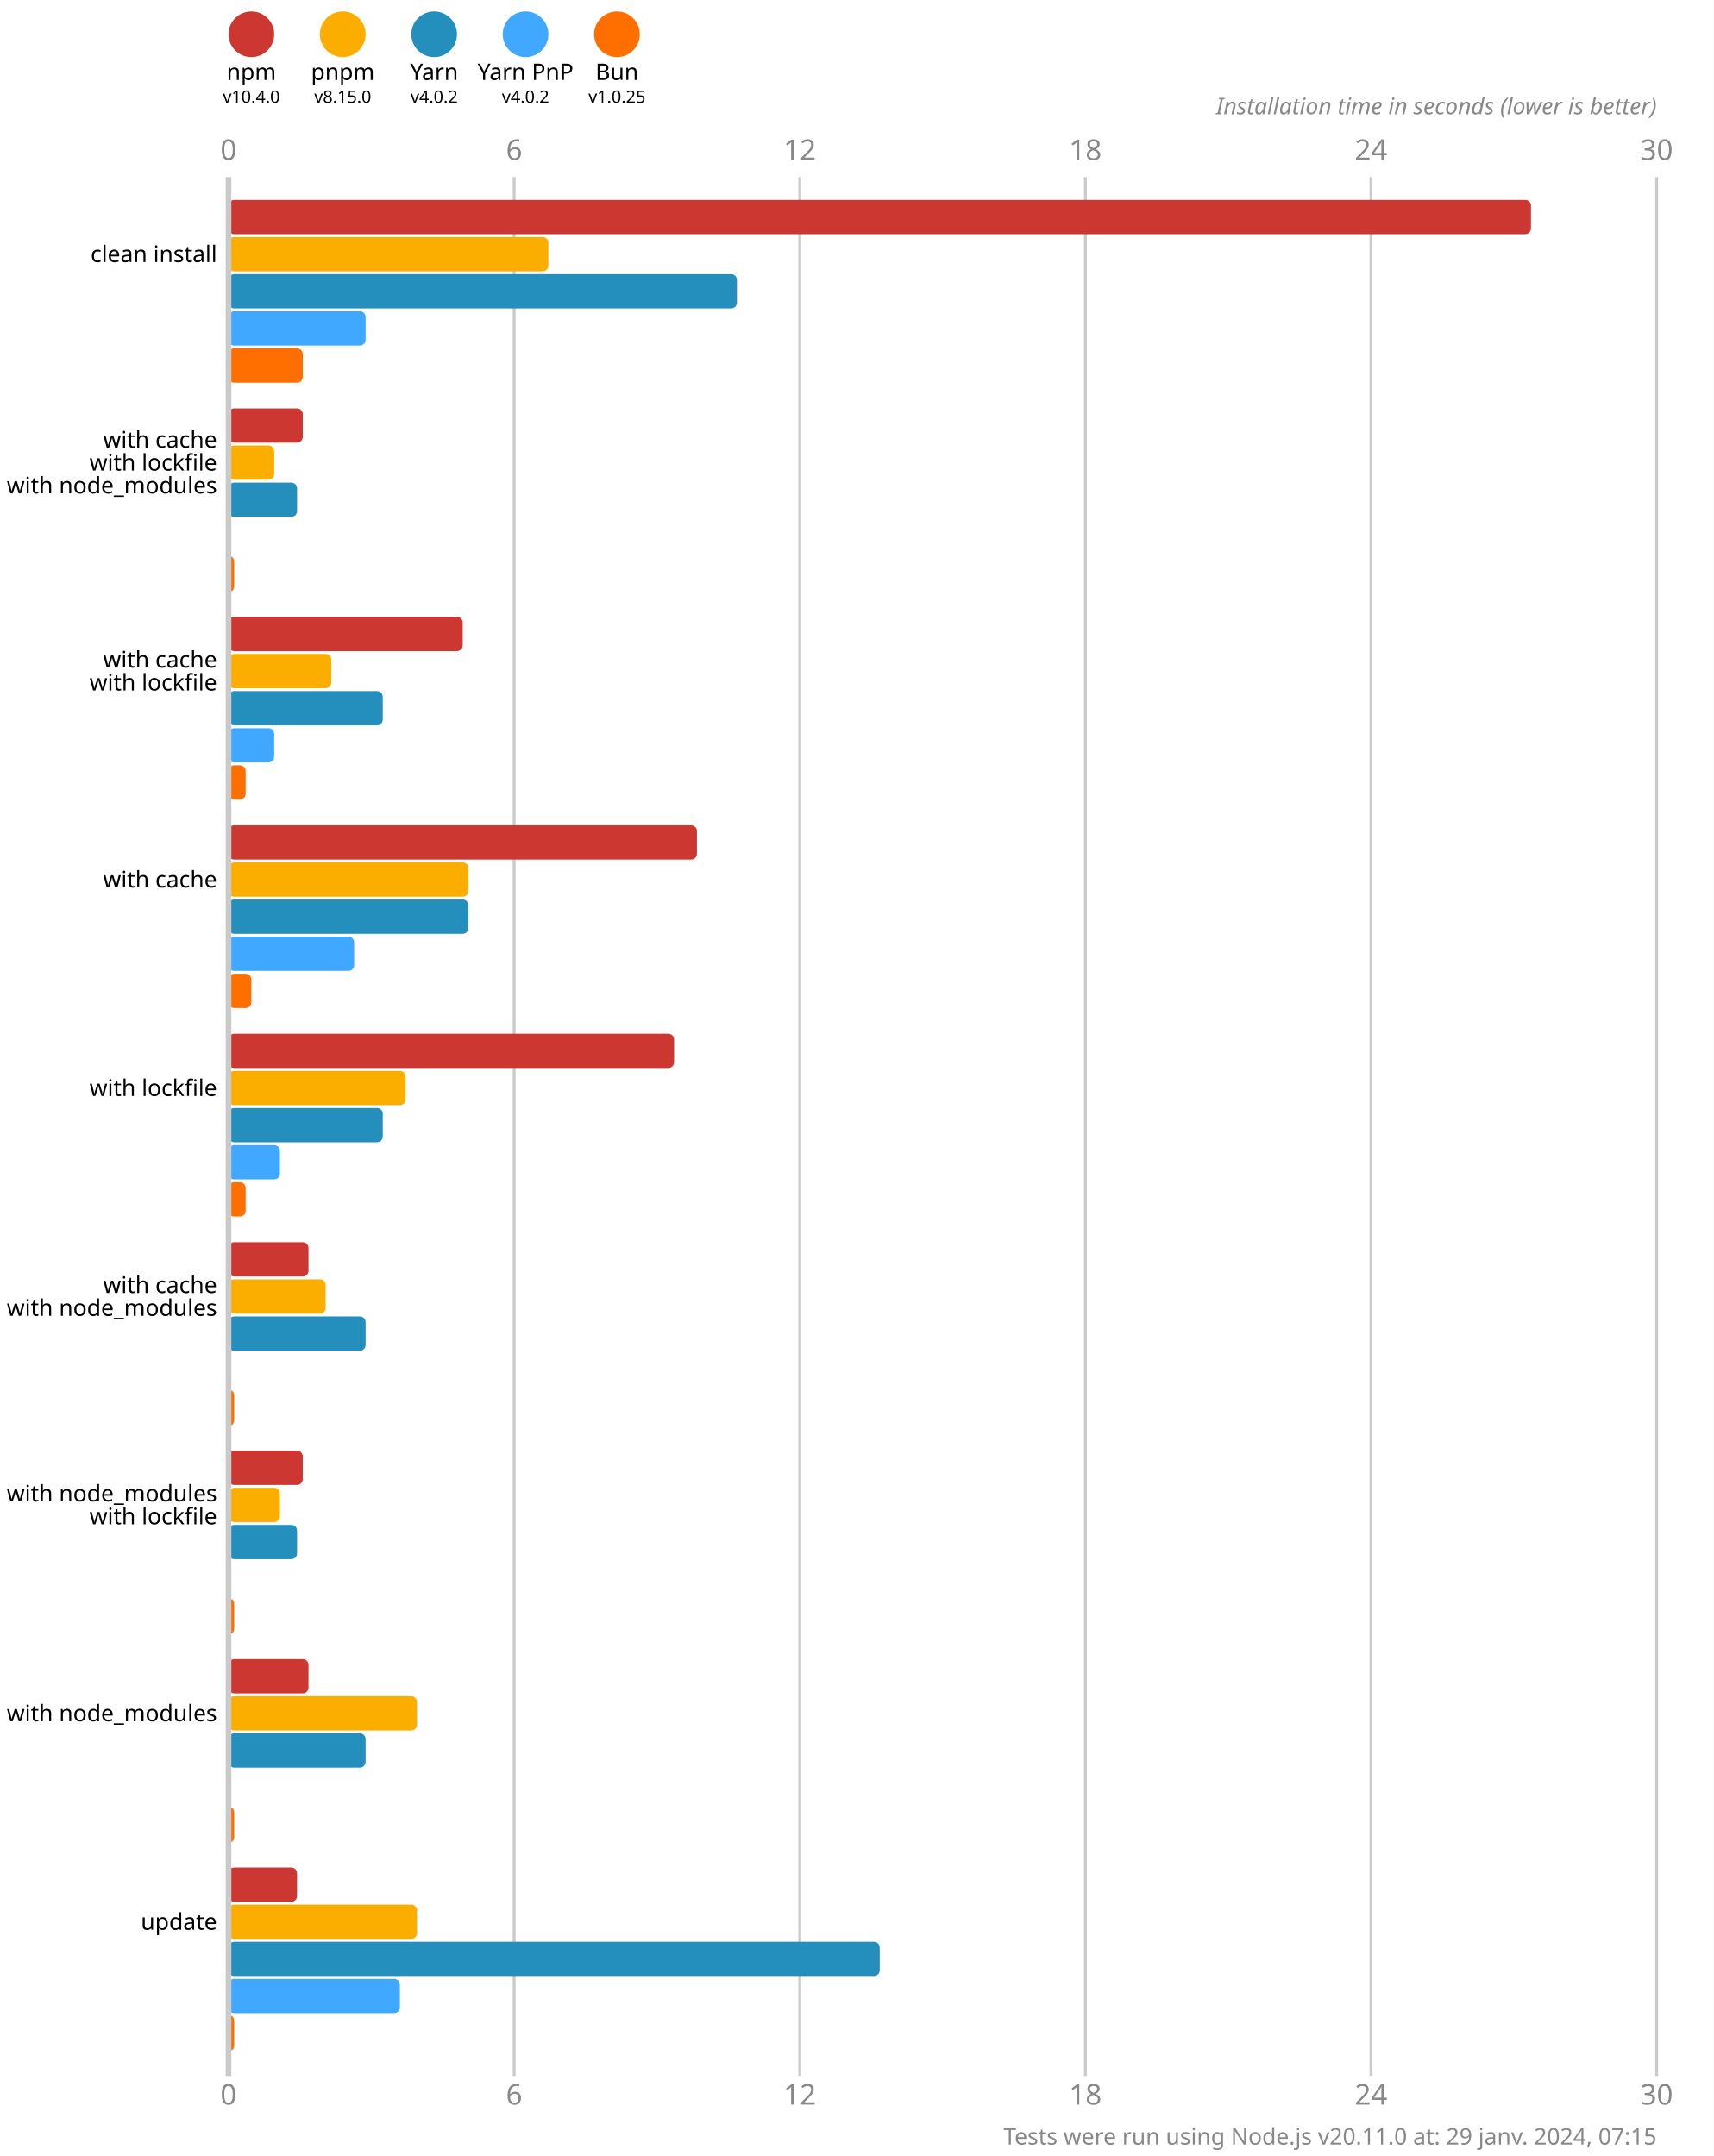
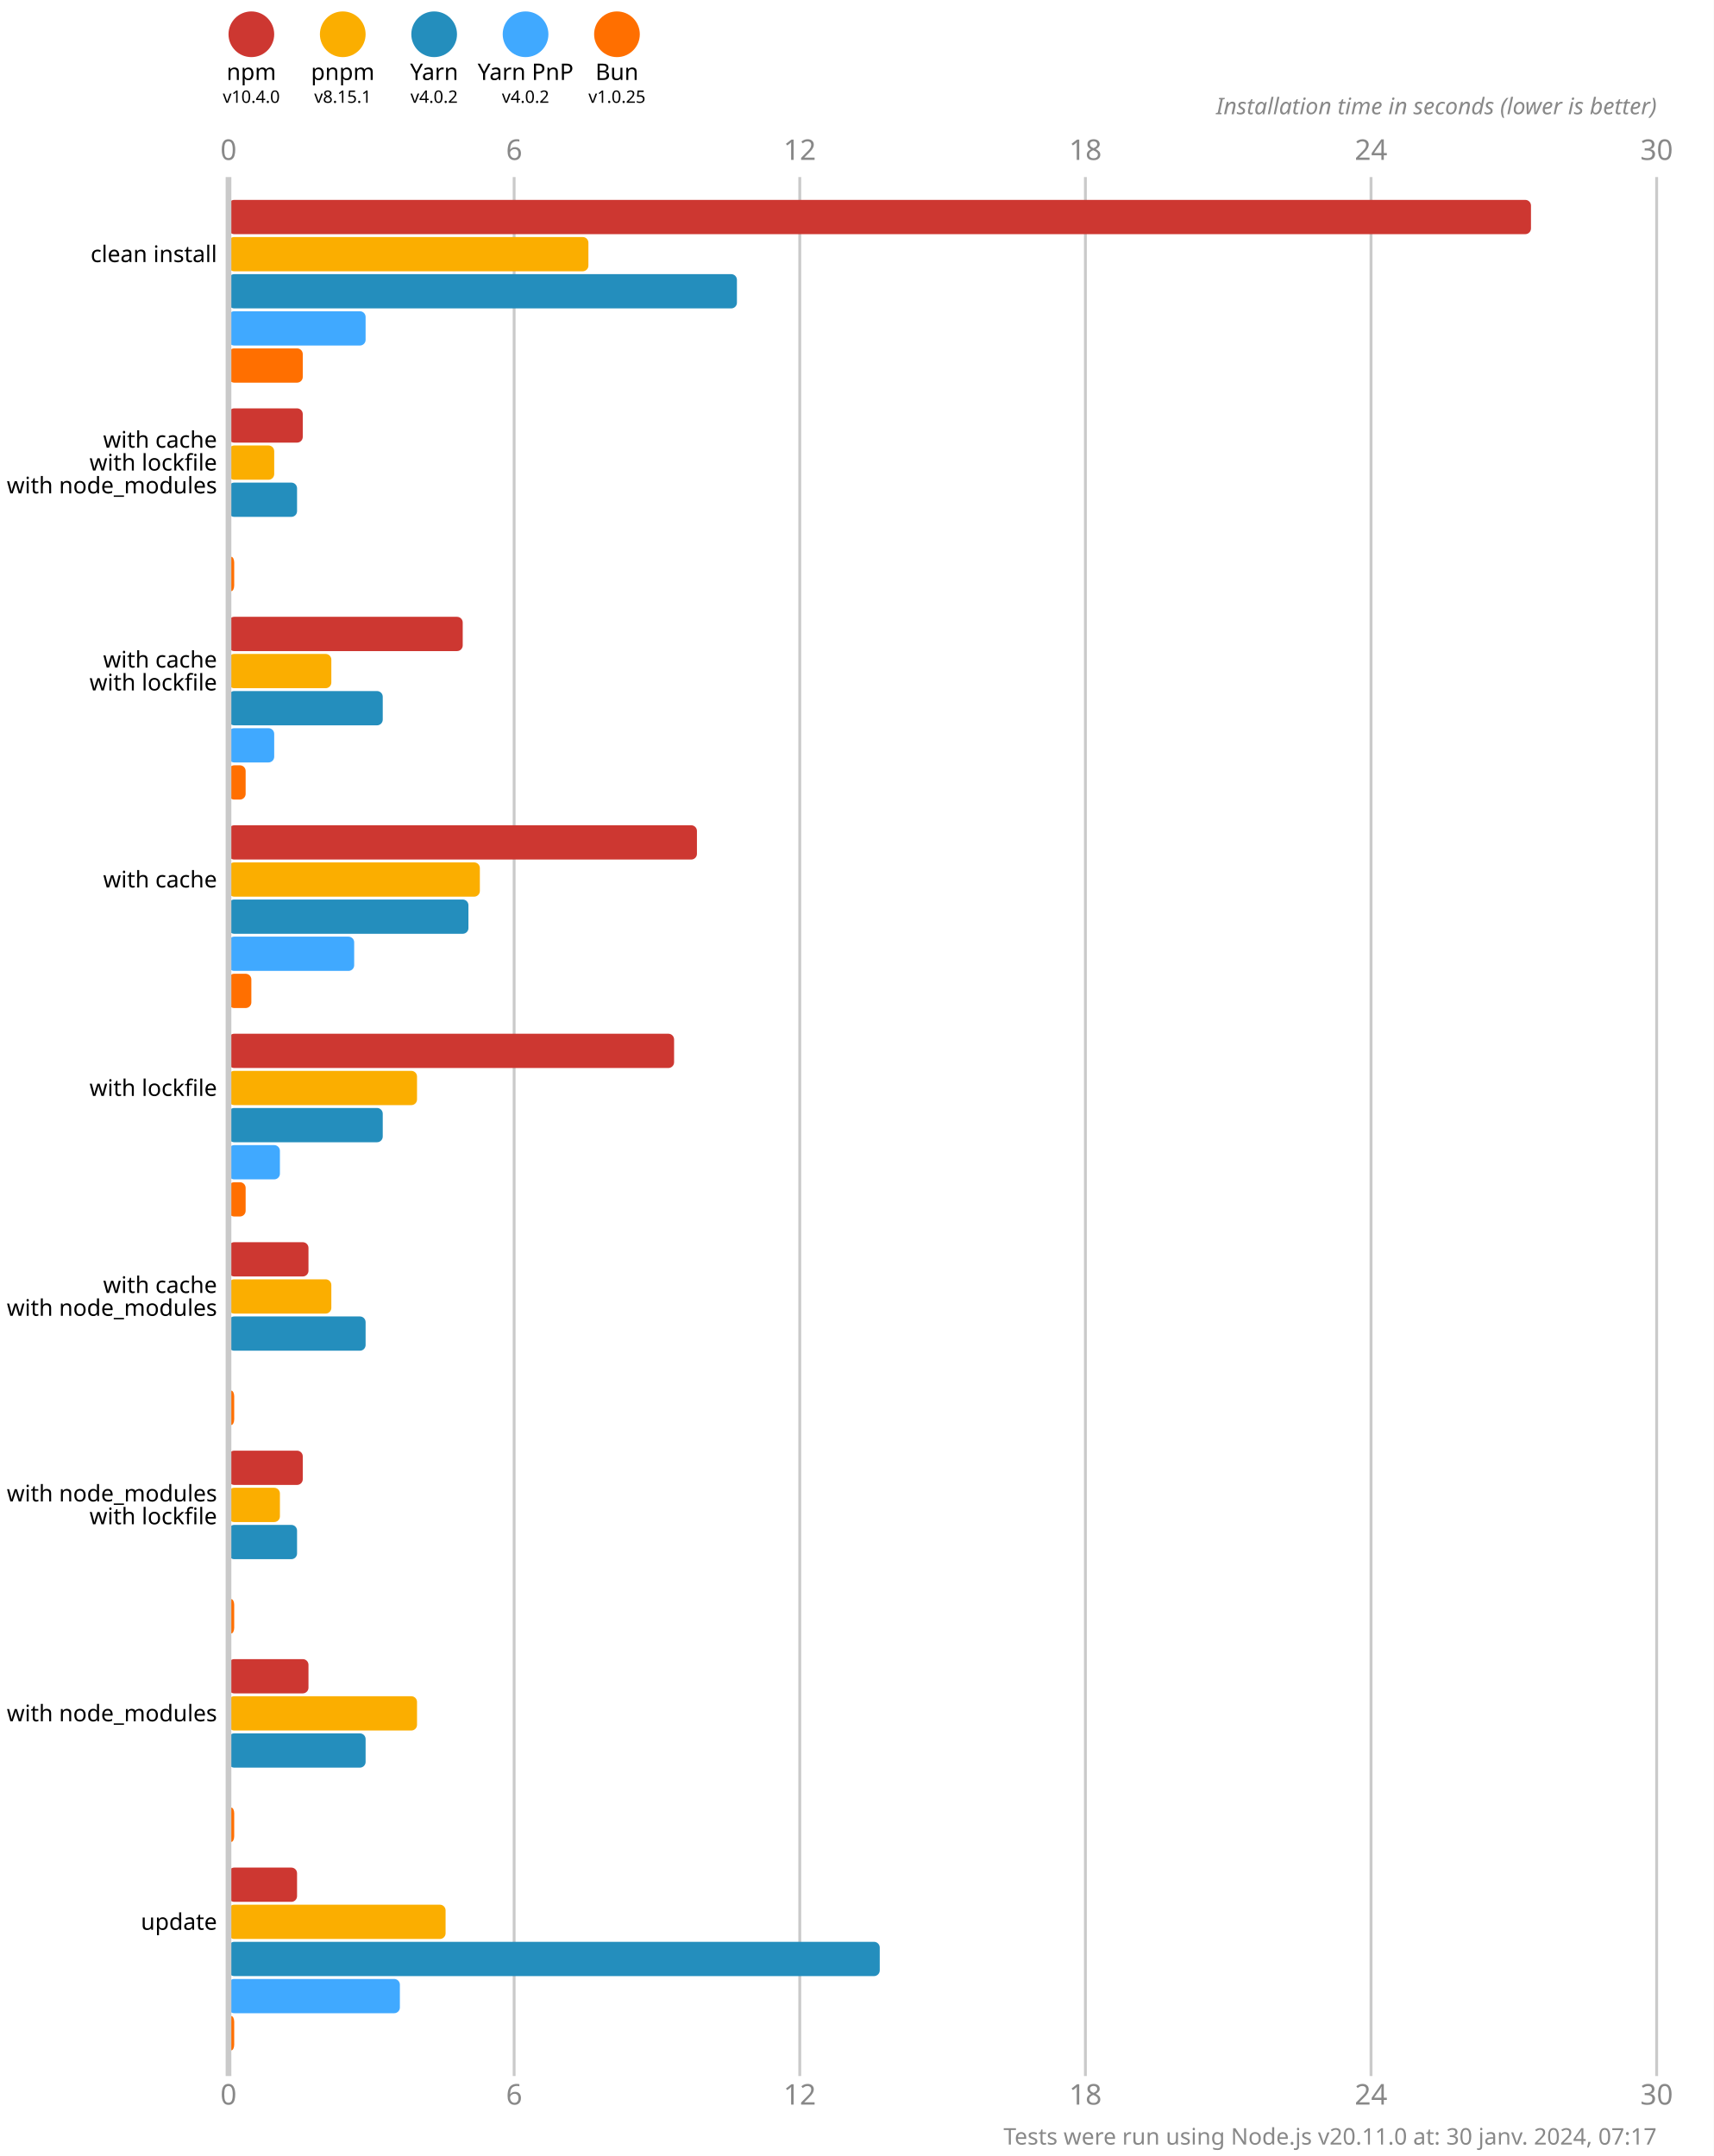
<svg xmlns="http://www.w3.org/2000/svg" version="1.1" viewBox="0 0 300 377.5">
  <style>
    .font { font-family: sans-serif; }
    .s3 { font-size: 3px; }
    .s4 { font-size: 4px; }
    .s5 { font-size: 5px; }
    .line { stroke: #cacaca; }
    .width { stroke-width: 0.5; }
    .text { fill: #888; }
  </style>
  <rect x="0" y="0" width="300" height="377.5" fill="#fff" />
  <circle cx="44" cy="6" r="4" fill="#cd3731" />
  <text x="44" y="14" class="font s4" text-anchor="middle">npm</text>
  <text x="44" y="18" class="font s3" text-anchor="middle">v10.4.0</text>
  <circle cx="60" cy="6" r="4" fill="#fbae00" />
  <text x="60" y="14" class="font s4" text-anchor="middle">pnpm</text>
-   <text x="60" y="18" class="font s3" text-anchor="middle">v8.15.0</text>
+   <text x="60" y="18" class="font s3" text-anchor="middle">v8.15.1</text>
  <circle cx="76" cy="6" r="4" fill="#248ebd" />
  <text x="76" y="14" class="font s4" text-anchor="middle">Yarn</text>
  <text x="76" y="18" class="font s3" text-anchor="middle">v4.0.2</text>
  <circle cx="92" cy="6" r="4" fill="#40a9ff" />
  <text x="92" y="14" class="font s4" text-anchor="middle">Yarn PnP</text>
  <text x="92" y="18" class="font s3" text-anchor="middle">v4.0.2</text>
  <circle cx="108" cy="6" r="4" fill="#ff6f00" />
  <text x="108" y="14" class="font s4" text-anchor="middle">Bun</text>
  <text x="108" y="18" class="font s3" text-anchor="middle">v1.0.25</text>
  <text x="40" y="28" class="font s5 text" text-anchor="middle">0</text>
  <text x="40" y="368.5" class="font s5 text" text-anchor="middle">0</text>
  <line x1="90" y1="31" x2="90" y2="363.5" class="line width" />
  <text x="90" y="28" class="font s5 text" text-anchor="middle">6</text>
  <text x="90" y="368.5" class="font s5 text" text-anchor="middle">6</text>
  <line x1="140" y1="31" x2="140" y2="363.5" class="line width" />
  <text x="140" y="28" class="font s5 text" text-anchor="middle">12</text>
  <text x="140" y="368.5" class="font s5 text" text-anchor="middle">12</text>
  <line x1="190" y1="31" x2="190" y2="363.5" class="line width" />
  <text x="190" y="28" class="font s5 text" text-anchor="middle">18</text>
  <text x="190" y="368.5" class="font s5 text" text-anchor="middle">18</text>
  <line x1="240" y1="31" x2="240" y2="363.5" class="line width" />
  <text x="240" y="28" class="font s5 text" text-anchor="middle">24</text>
  <text x="240" y="368.5" class="font s5 text" text-anchor="middle">24</text>
  <line x1="290" y1="31" x2="290" y2="363.5" class="line width" />
  <text x="290" y="28" class="font s5 text" text-anchor="middle">30</text>
  <text x="290" y="368.5" class="font s5 text" text-anchor="middle">30</text>
  <text x="290" y="20" class="font s4 text" font-style="italic" text-anchor="end">Installation time in seconds (lower is better)</text>
  <rect x="40" y="35" width="228" height="6" fill="#cd3731" rx="1" ry="1" />
-   <rect x="40" y="41.5" width="56" height="6" fill="#fbae00" rx="1" ry="1" />
+   <rect x="40" y="41.5" width="63" height="6" fill="#fbae00" rx="1" ry="1" />
  <rect x="40" y="48" width="89" height="6" fill="#248ebd" rx="1" ry="1" />
  <rect x="40" y="54.5" width="24" height="6" fill="#40a9ff" rx="1" ry="1" />
  <rect x="40" y="61" width="13" height="6" fill="#ff6f00" rx="1" ry="1" />
  <rect x="40" y="71.5" width="13" height="6" fill="#cd3731" rx="1" ry="1" />
  <rect x="40" y="78" width="8" height="6" fill="#fbae00" rx="1" ry="1" />
  <rect x="40" y="84.5" width="12" height="6" fill="#248ebd" rx="1" ry="1" />
  <rect x="40" y="91" width="0" height="6" fill="#40a9ff" rx="1" ry="1" />
  <rect x="40" y="97.5" width="1" height="6" fill="#ff6f00" rx="1" ry="1" />
  <rect x="40" y="108" width="41" height="6" fill="#cd3731" rx="1" ry="1" />
  <rect x="40" y="114.5" width="18" height="6" fill="#fbae00" rx="1" ry="1" />
  <rect x="40" y="121" width="27" height="6" fill="#248ebd" rx="1" ry="1" />
  <rect x="40" y="127.5" width="8" height="6" fill="#40a9ff" rx="1" ry="1" />
  <rect x="40" y="134" width="3" height="6" fill="#ff6f00" rx="1" ry="1" />
  <rect x="40" y="144.5" width="82" height="6" fill="#cd3731" rx="1" ry="1" />
-   <rect x="40" y="151" width="42" height="6" fill="#fbae00" rx="1" ry="1" />
+   <rect x="40" y="151" width="44" height="6" fill="#fbae00" rx="1" ry="1" />
  <rect x="40" y="157.5" width="42" height="6" fill="#248ebd" rx="1" ry="1" />
  <rect x="40" y="164" width="22" height="6" fill="#40a9ff" rx="1" ry="1" />
  <rect x="40" y="170.5" width="4" height="6" fill="#ff6f00" rx="1" ry="1" />
  <rect x="40" y="181" width="78" height="6" fill="#cd3731" rx="1" ry="1" />
-   <rect x="40" y="187.5" width="31" height="6" fill="#fbae00" rx="1" ry="1" />
+   <rect x="40" y="187.5" width="33" height="6" fill="#fbae00" rx="1" ry="1" />
  <rect x="40" y="194" width="27" height="6" fill="#248ebd" rx="1" ry="1" />
  <rect x="40" y="200.5" width="9" height="6" fill="#40a9ff" rx="1" ry="1" />
  <rect x="40" y="207" width="3" height="6" fill="#ff6f00" rx="1" ry="1" />
  <rect x="40" y="217.5" width="14" height="6" fill="#cd3731" rx="1" ry="1" />
-   <rect x="40" y="224" width="17" height="6" fill="#fbae00" rx="1" ry="1" />
+   <rect x="40" y="224" width="18" height="6" fill="#fbae00" rx="1" ry="1" />
  <rect x="40" y="230.5" width="24" height="6" fill="#248ebd" rx="1" ry="1" />
  <rect x="40" y="237" width="0" height="6" fill="#40a9ff" rx="1" ry="1" />
  <rect x="40" y="243.5" width="1" height="6" fill="#ff6f00" rx="1" ry="1" />
  <rect x="40" y="254" width="13" height="6" fill="#cd3731" rx="1" ry="1" />
  <rect x="40" y="260.5" width="9" height="6" fill="#fbae00" rx="1" ry="1" />
  <rect x="40" y="267" width="12" height="6" fill="#248ebd" rx="1" ry="1" />
  <rect x="40" y="273.5" width="0" height="6" fill="#40a9ff" rx="1" ry="1" />
  <rect x="40" y="280" width="1" height="6" fill="#ff6f00" rx="1" ry="1" />
  <rect x="40" y="290.5" width="14" height="6" fill="#cd3731" rx="1" ry="1" />
  <rect x="40" y="297" width="33" height="6" fill="#fbae00" rx="1" ry="1" />
  <rect x="40" y="303.5" width="24" height="6" fill="#248ebd" rx="1" ry="1" />
  <rect x="40" y="310" width="0" height="6" fill="#40a9ff" rx="1" ry="1" />
  <rect x="40" y="316.5" width="1" height="6" fill="#ff6f00" rx="1" ry="1" />
  <rect x="40" y="327" width="12" height="6" fill="#cd3731" rx="1" ry="1" />
-   <rect x="40" y="333.5" width="33" height="6" fill="#fbae00" rx="1" ry="1" />
+   <rect x="40" y="333.5" width="38" height="6" fill="#fbae00" rx="1" ry="1" />
  <rect x="40" y="340" width="114" height="6" fill="#248ebd" rx="1" ry="1" />
  <rect x="40" y="346.5" width="30" height="6" fill="#40a9ff" rx="1" ry="1" />
  <rect x="40" y="353" width="1" height="6" fill="#ff6f00" rx="1" ry="1" />
  <line x1="40" y1="31" x2="40" y2="363.5" class="line" />
  <text x="38" y="44.5" class="font s4" dominant-baseline="middle" text-anchor="end">clean install</text>
  <text x="38" y="77" class="font s4" dominant-baseline="middle" text-anchor="end">with cache</text>
  <text x="38" y="81" class="font s4" dominant-baseline="middle" text-anchor="end">with lockfile</text>
  <text x="38" y="85" class="font s4" dominant-baseline="middle" text-anchor="end">with node_modules</text>
  <text x="38" y="115.5" class="font s4" dominant-baseline="middle" text-anchor="end">with cache</text>
  <text x="38" y="119.5" class="font s4" dominant-baseline="middle" text-anchor="end">with lockfile</text>
  <text x="38" y="154" class="font s4" dominant-baseline="middle" text-anchor="end">with cache</text>
  <text x="38" y="190.5" class="font s4" dominant-baseline="middle" text-anchor="end">with lockfile</text>
  <text x="38" y="225" class="font s4" dominant-baseline="middle" text-anchor="end">with cache</text>
  <text x="38" y="229" class="font s4" dominant-baseline="middle" text-anchor="end">with node_modules</text>
  <text x="38" y="261.5" class="font s4" dominant-baseline="middle" text-anchor="end">with node_modules</text>
  <text x="38" y="265.5" class="font s4" dominant-baseline="middle" text-anchor="end">with lockfile</text>
  <text x="38" y="300" class="font s4" dominant-baseline="middle" text-anchor="end">with node_modules</text>
  <text x="38" y="336.5" class="font s4" dominant-baseline="middle" text-anchor="end">update</text>
-   <text x="290" y="375.5" class="font s4 text" text-anchor="end">Tests were run using Node.js v20.11.0 at: 29 janv. 2024, 07:15</text>
+   <text x="290" y="375.5" class="font s4 text" text-anchor="end">Tests were run using Node.js v20.11.0 at: 30 janv. 2024, 07:17</text>
</svg>
